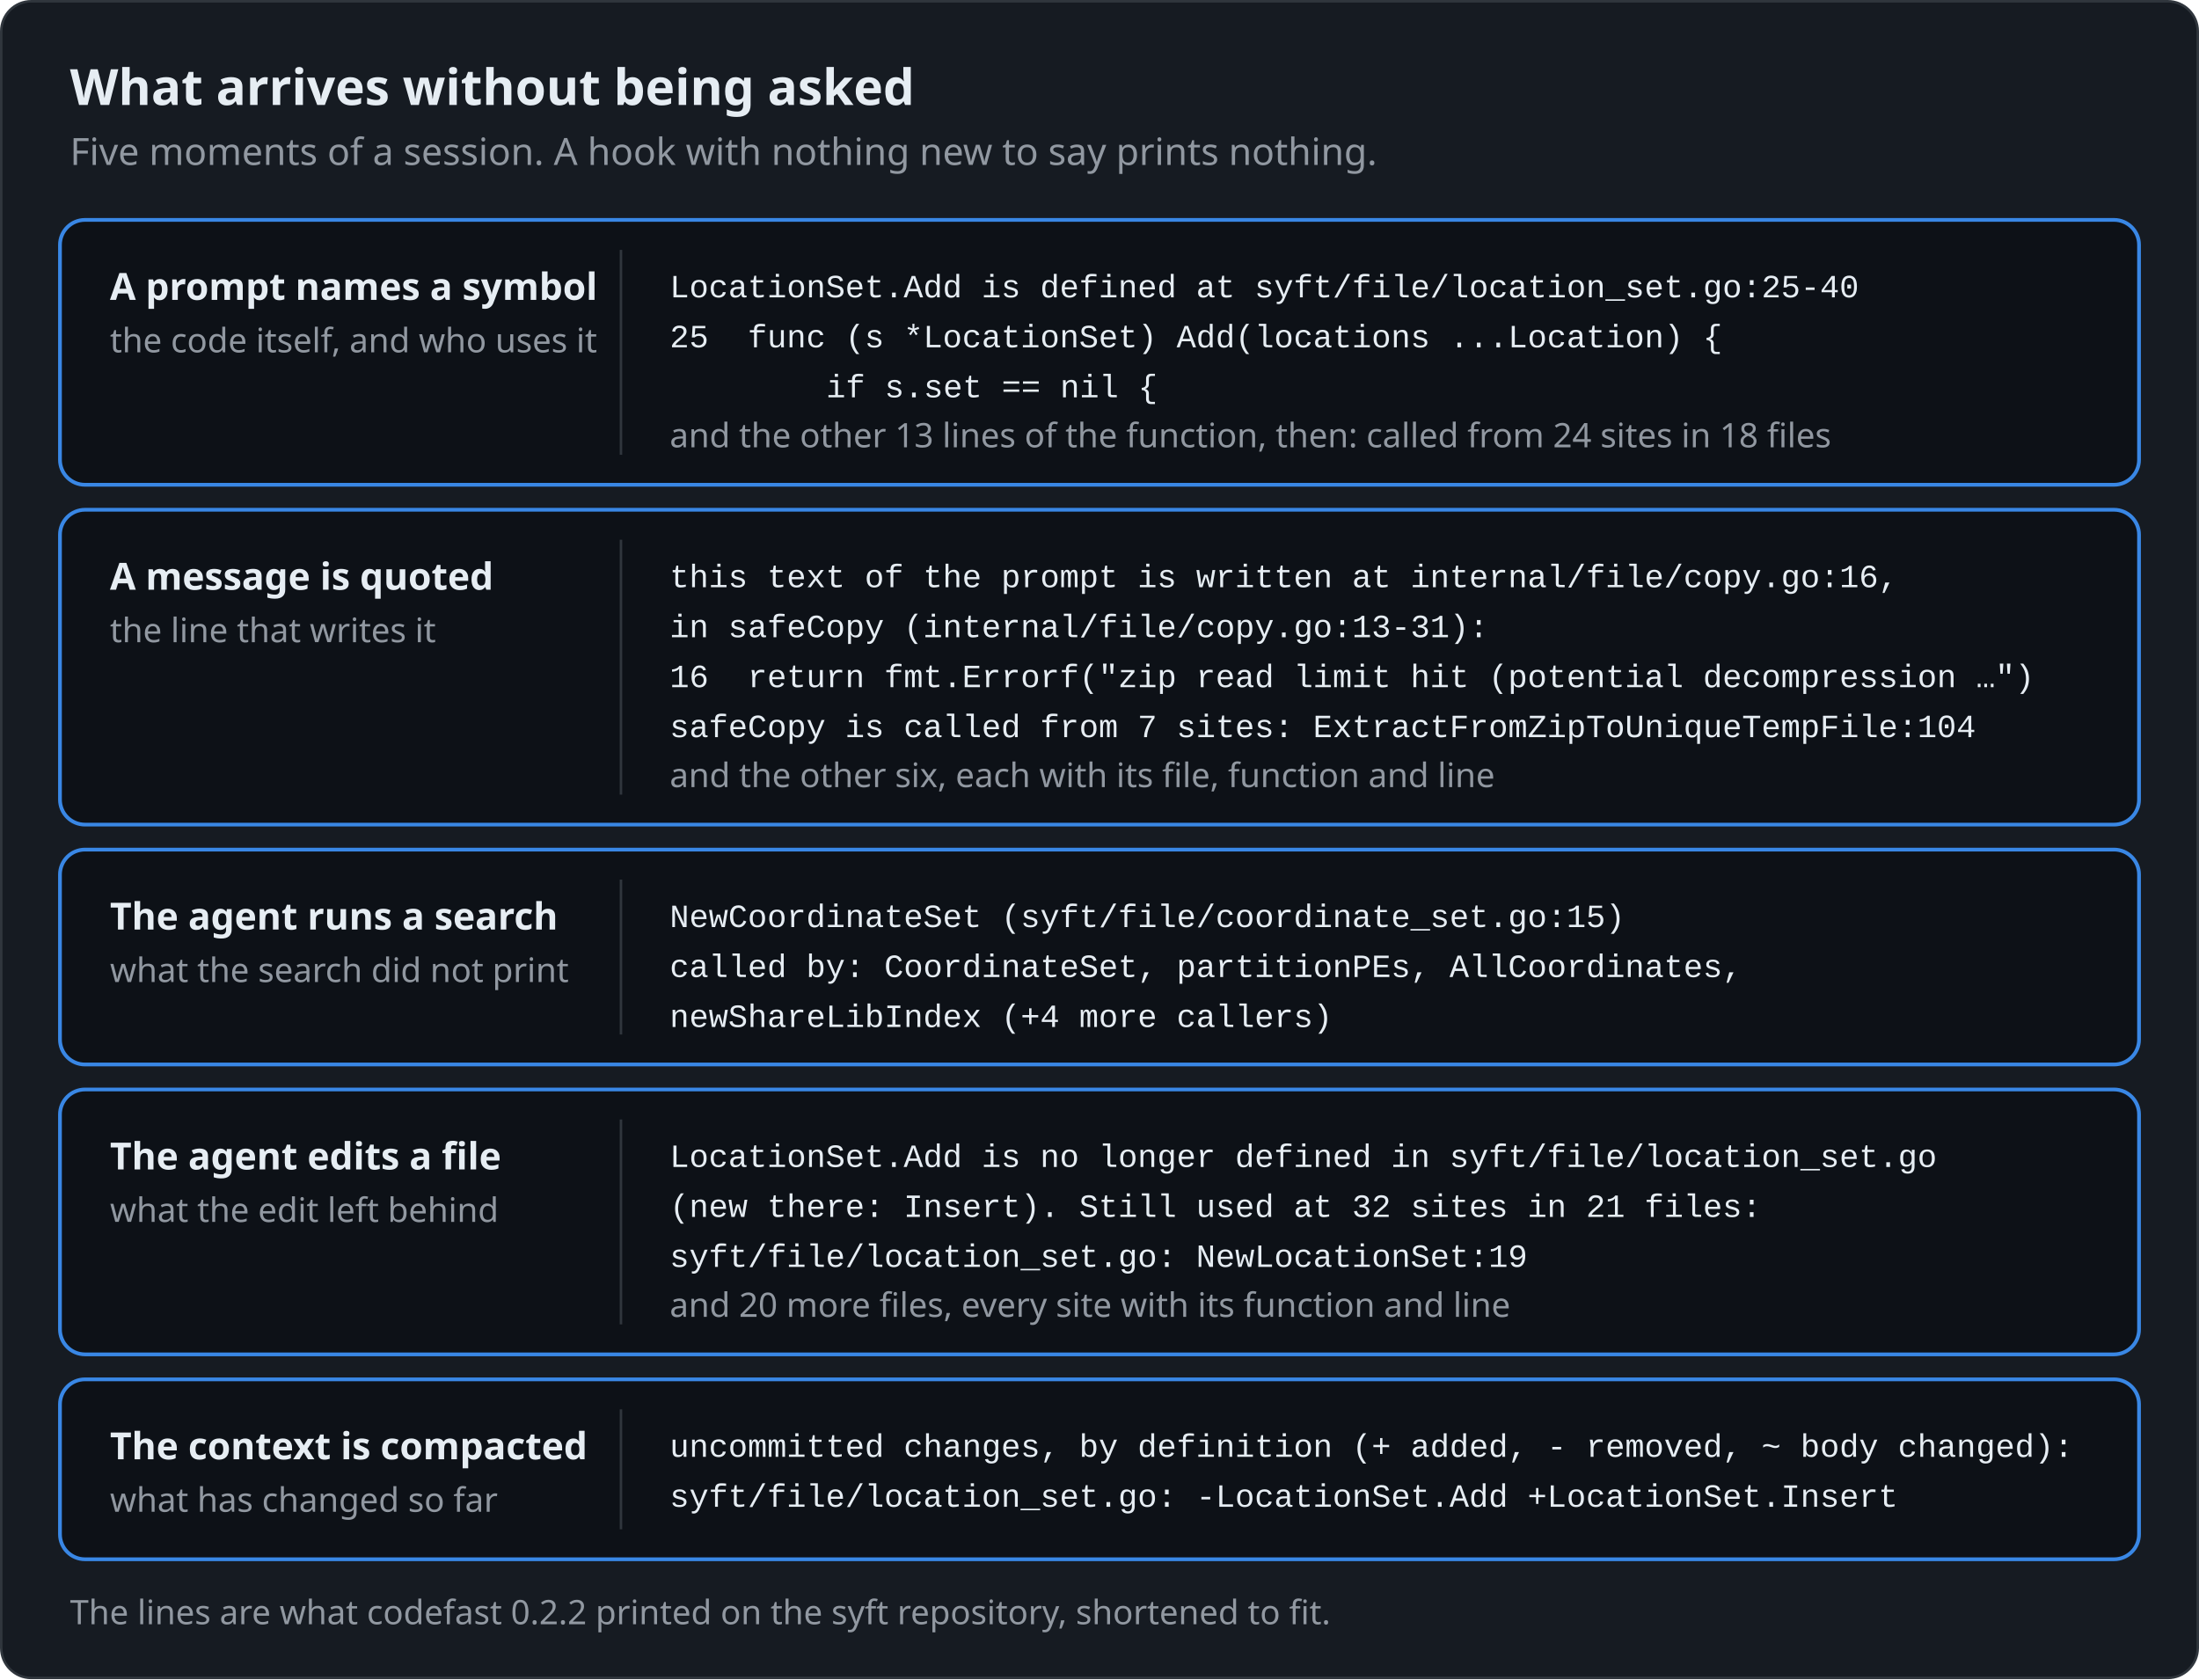
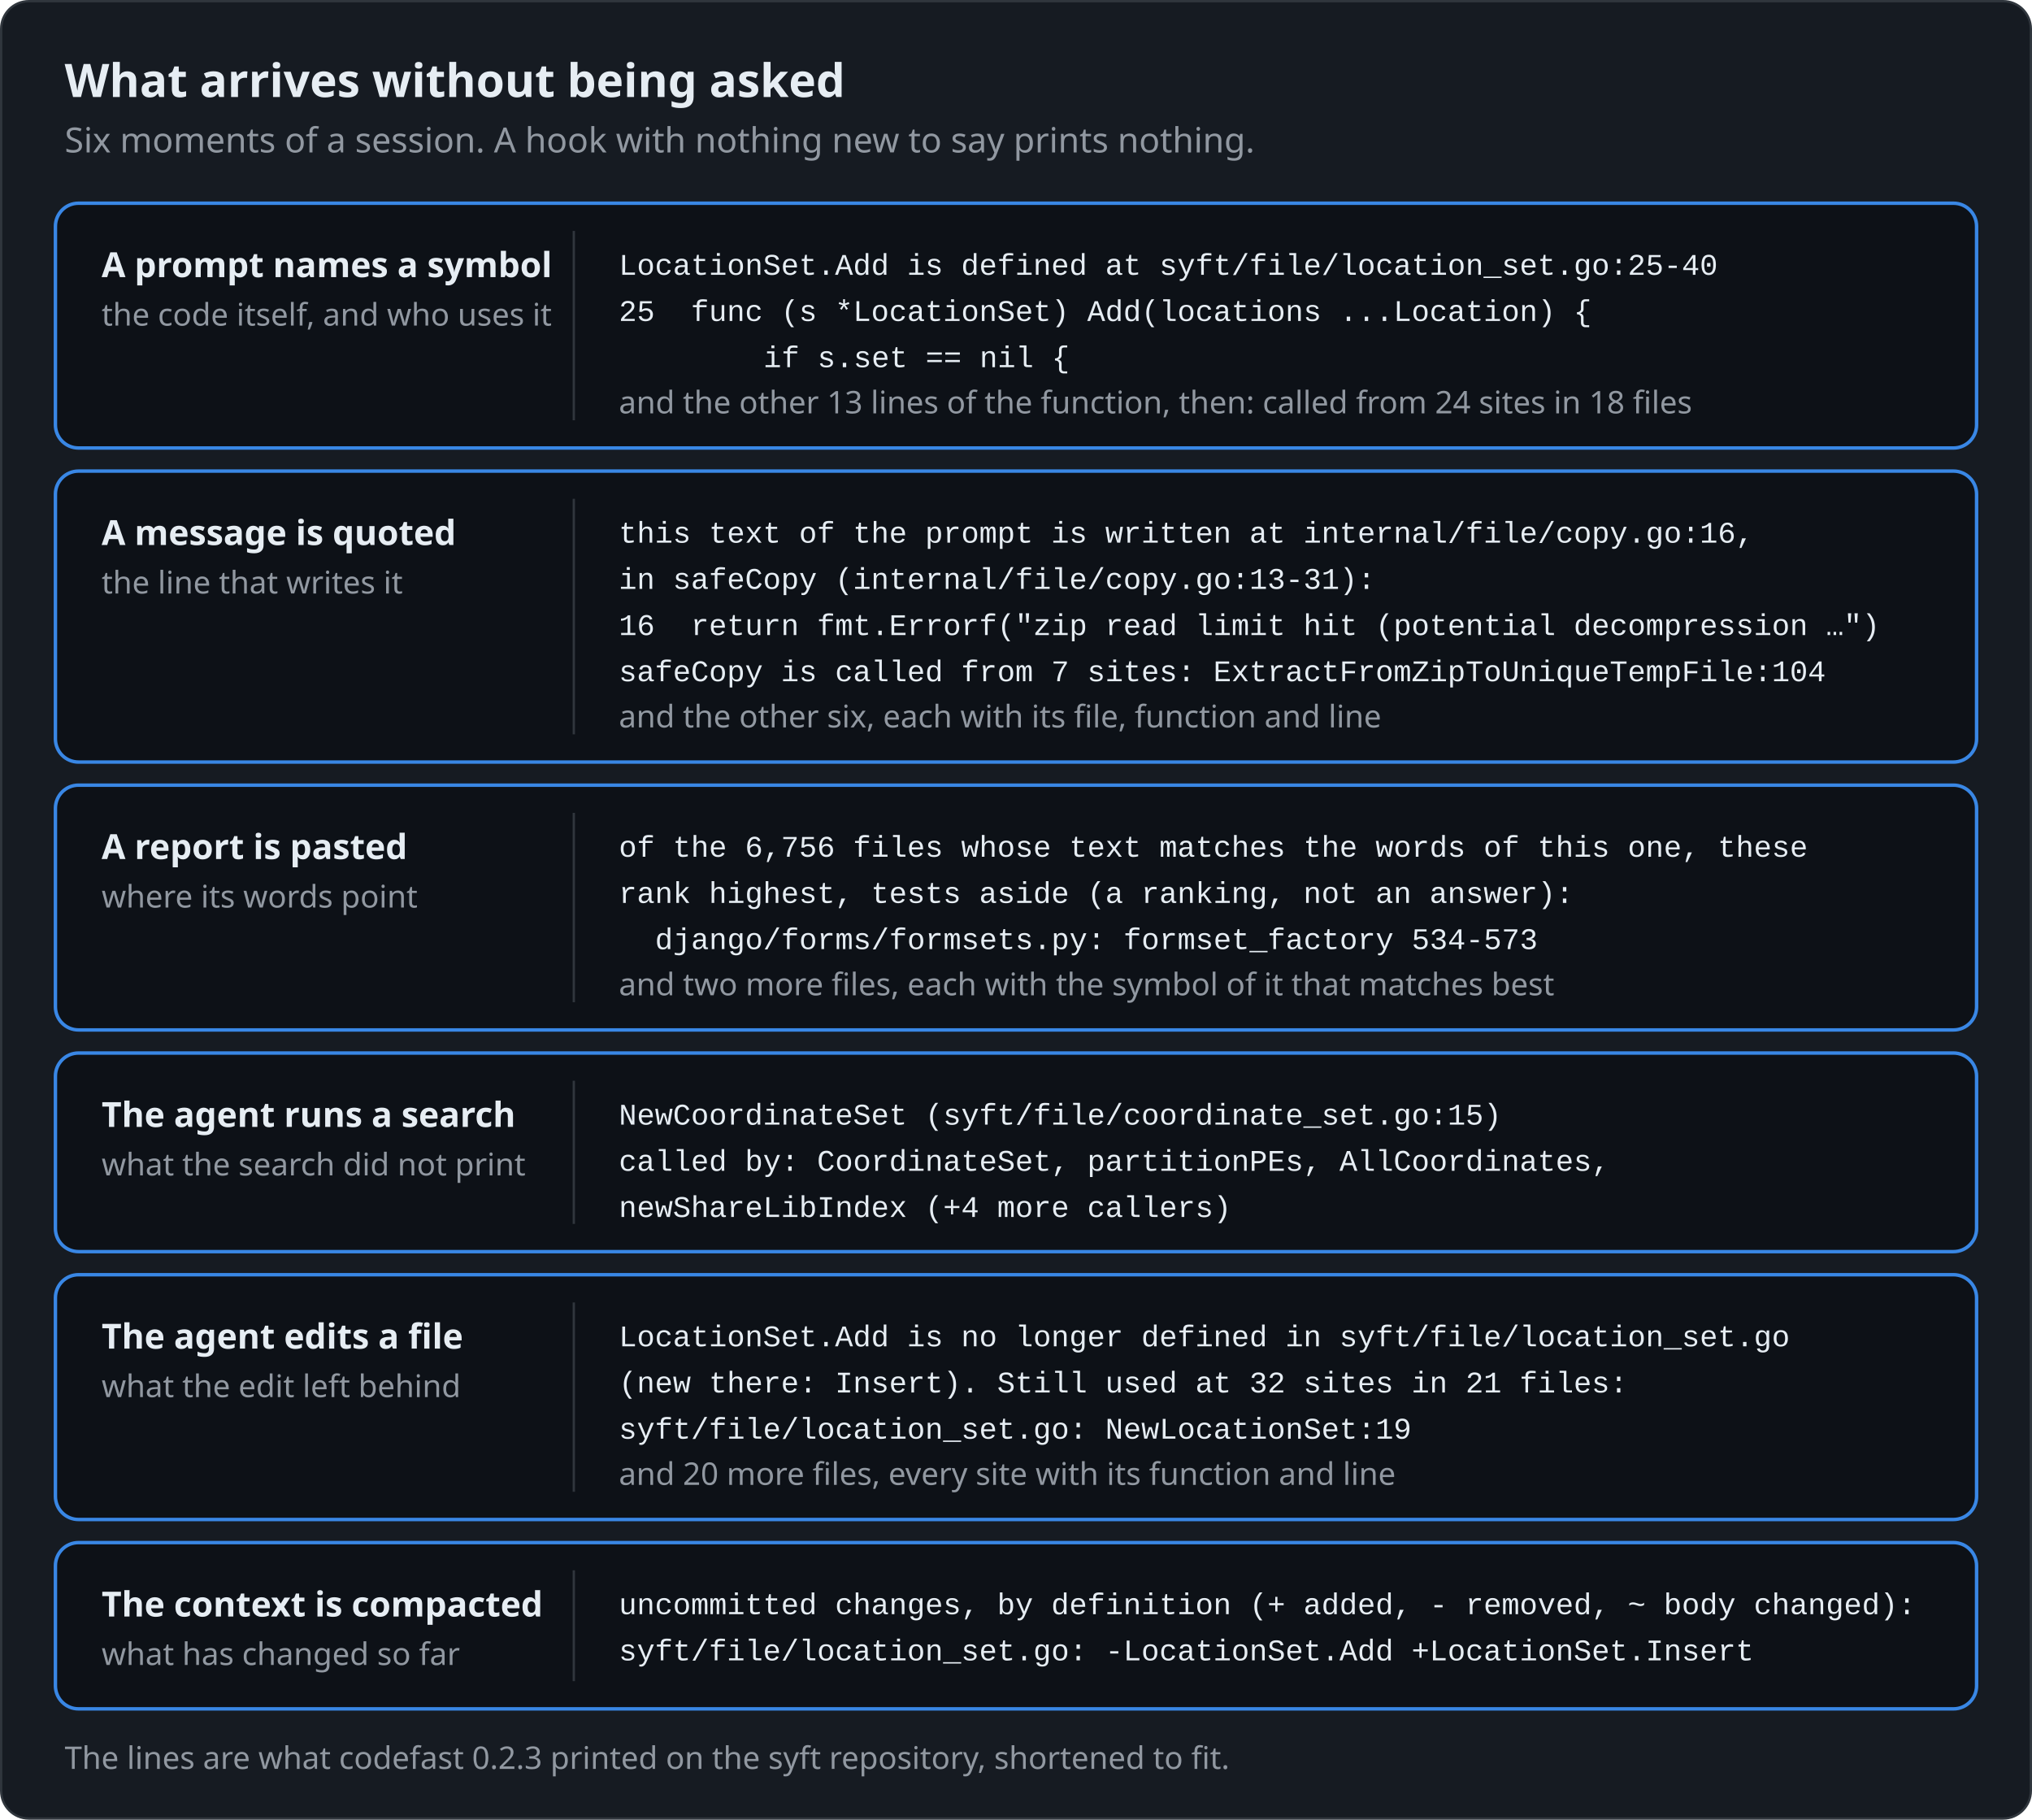
- <svg xmlns="http://www.w3.org/2000/svg" width="880" height="672" viewBox="0 0 880 672" role="img" aria-labelledby="t d" font-family="-apple-system, BlinkMacSystemFont, 'Segoe UI', 'Noto Sans', Helvetica, Arial, sans-serif">
-   <rect x="0.5" y="0.5" width="879" height="671" rx="12" fill="#161b22" stroke="#30363d" />
+ <svg xmlns="http://www.w3.org/2000/svg" width="880" height="788" viewBox="0 0 880 788" role="img" aria-labelledby="t d" font-family="-apple-system, BlinkMacSystemFont, 'Segoe UI', 'Noto Sans', Helvetica, Arial, sans-serif">
+   <rect x="0.5" y="0.5" width="879" height="787" rx="12" fill="#161b22" stroke="#30363d" />
  <text x="28" y="42" font-size="20" font-weight="600" fill="#e6edf3">What arrives without being asked</text>
-   <text x="28" y="66" font-size="15" fill="#9198a1">Five moments of a session. A hook with nothing new to say prints nothing.</text>
+   <text x="28" y="66" font-size="15" fill="#9198a1">Six moments of a session. A hook with nothing new to say prints nothing.</text>
  <rect x="24" y="88" width="832" height="106" rx="10" fill="#0d1117" stroke="#3987e5" stroke-width="1.5" />
  <path d="M248.5 100V182" stroke="#30363d" />
  <text x="44" y="120" font-size="15" font-weight="600" fill="#e6edf3">A prompt names a symbol</text>
  <text x="44" y="141" font-size="13.5" fill="#9198a1">the code itself, and who uses it</text>
  <g font-family="ui-monospace, SFMono-Regular, 'SF Mono', Menlo, Consolas, 'Liberation Mono', monospace" font-size="13">
    <text x="268.00" y="119" fill="#e6edf3" textLength="477.50" xml:space="preserve">LocationSet.Add is defined at syft/file/location_set.go:25-40</text>
    <text x="268.00" y="139" fill="#e6edf3" textLength="422.70" xml:space="preserve">25  func (s *LocationSet) Add(locations ...Location) {</text>
    <text x="330.62" y="159" fill="#e6edf3" textLength="133.07" xml:space="preserve">if s.set == nil {</text>
  </g>
  <text x="268" y="179" font-size="13.5" fill="#9198a1">and the other 13 lines of the function, then: called from 24 sites in 18 files</text>
  <rect x="24" y="204" width="832" height="126" rx="10" fill="#0d1117" stroke="#3987e5" stroke-width="1.5" />
  <path d="M248.5 216V318" stroke="#30363d" />
  <text x="44" y="236" font-size="15" font-weight="600" fill="#e6edf3">A message is quoted</text>
  <text x="44" y="257" font-size="13.5" fill="#9198a1">the line that writes it</text>
  <g font-family="ui-monospace, SFMono-Regular, 'SF Mono', Menlo, Consolas, 'Liberation Mono', monospace" font-size="13">
    <text x="268.00" y="235" fill="#e6edf3" textLength="493.15" xml:space="preserve">this text of the prompt is written at internal/file/copy.go:16,</text>
    <text x="268.00" y="255" fill="#e6edf3" textLength="328.77" xml:space="preserve">in safeCopy (internal/file/copy.go:13-31):</text>
    <text x="268.00" y="275" fill="#e6edf3" textLength="547.95" xml:space="preserve">16  return fmt.Errorf("zip read limit hit (potential decompression …")</text>
    <text x="268.00" y="295" fill="#e6edf3" textLength="524.47" xml:space="preserve">safeCopy is called from 7 sites: ExtractFromZipToUniqueTempFile:104</text>
  </g>
  <text x="268" y="315" font-size="13.5" fill="#9198a1">and the other six, each with its file, function and line</text>
-   <rect x="24" y="340" width="832" height="86" rx="10" fill="#0d1117" stroke="#3987e5" stroke-width="1.5" />
-   <path d="M248.5 352V414" stroke="#30363d" />
-   <text x="44" y="372" font-size="15" font-weight="600" fill="#e6edf3">The agent runs a search</text>
-   <text x="44" y="393" font-size="13.5" fill="#9198a1">what the search did not print</text>
+   <rect x="24" y="340" width="832" height="106" rx="10" fill="#0d1117" stroke="#3987e5" stroke-width="1.5" />
+   <path d="M248.5 352V434" stroke="#30363d" />
+   <text x="44" y="372" font-size="15" font-weight="600" fill="#e6edf3">A report is pasted</text>
+   <text x="44" y="393" font-size="13.5" fill="#9198a1">where its words point</text>
  <g font-family="ui-monospace, SFMono-Regular, 'SF Mono', Menlo, Consolas, 'Liberation Mono', monospace" font-size="13">
-     <text x="268.00" y="371" fill="#e6edf3" textLength="383.56" xml:space="preserve">NewCoordinateSet (syft/file/coordinate_set.go:15)</text>
-     <text x="268.00" y="391" fill="#e6edf3" textLength="430.53" xml:space="preserve">called by: CoordinateSet, partitionPEs, AllCoordinates,</text>
-     <text x="268.00" y="411" fill="#e6edf3" textLength="266.15" xml:space="preserve">newShareLibIndex (+4 more callers)</text>
+     <text x="268.00" y="371" fill="#e6edf3" textLength="516.64" xml:space="preserve">of the 6,756 files whose text matches the words of this one, these</text>
+     <text x="268.00" y="391" fill="#e6edf3" textLength="414.88" xml:space="preserve">rank highest, tests aside (a ranking, not an answer):</text>
+     <text x="283.66" y="411" fill="#e6edf3" textLength="383.56" xml:space="preserve">django/forms/formsets.py: formset_factory 534-573</text>
  </g>
-   <rect x="24" y="436" width="832" height="106" rx="10" fill="#0d1117" stroke="#3987e5" stroke-width="1.5" />
-   <path d="M248.5 448V530" stroke="#30363d" />
-   <text x="44" y="468" font-size="15" font-weight="600" fill="#e6edf3">The agent edits a file</text>
-   <text x="44" y="489" font-size="13.5" fill="#9198a1">what the edit left behind</text>
+   <text x="268" y="431" font-size="13.5" fill="#9198a1">and two more files, each with the symbol of it that matches best</text>
+   <rect x="24" y="456" width="832" height="86" rx="10" fill="#0d1117" stroke="#3987e5" stroke-width="1.5" />
+   <path d="M248.5 468V530" stroke="#30363d" />
+   <text x="44" y="488" font-size="15" font-weight="600" fill="#e6edf3">The agent runs a search</text>
+   <text x="44" y="509" font-size="13.5" fill="#9198a1">what the search did not print</text>
  <g font-family="ui-monospace, SFMono-Regular, 'SF Mono', Menlo, Consolas, 'Liberation Mono', monospace" font-size="13">
-     <text x="268.00" y="467" fill="#e6edf3" textLength="508.81" xml:space="preserve">LocationSet.Add is no longer defined in syft/file/location_set.go</text>
-     <text x="268.00" y="487" fill="#e6edf3" textLength="438.36" xml:space="preserve">(new there: Insert). Still used at 32 sites in 21 files:</text>
-     <text x="268.00" y="507" fill="#e6edf3" textLength="344.43" xml:space="preserve">syft/file/location_set.go: NewLocationSet:19</text>
+     <text x="268.00" y="487" fill="#e6edf3" textLength="383.56" xml:space="preserve">NewCoordinateSet (syft/file/coordinate_set.go:15)</text>
+     <text x="268.00" y="507" fill="#e6edf3" textLength="430.53" xml:space="preserve">called by: CoordinateSet, partitionPEs, AllCoordinates,</text>
+     <text x="268.00" y="527" fill="#e6edf3" textLength="266.15" xml:space="preserve">newShareLibIndex (+4 more callers)</text>
  </g>
-   <text x="268" y="527" font-size="13.5" fill="#9198a1">and 20 more files, every site with its function and line</text>
-   <rect x="24" y="552" width="832" height="72" rx="10" fill="#0d1117" stroke="#3987e5" stroke-width="1.5" />
-   <path d="M248.5 564V612" stroke="#30363d" />
-   <text x="44" y="584" font-size="15" font-weight="600" fill="#e6edf3">The context is compacted</text>
-   <text x="44" y="605" font-size="13.5" fill="#9198a1">what has changed so far</text>
+   <rect x="24" y="552" width="832" height="106" rx="10" fill="#0d1117" stroke="#3987e5" stroke-width="1.5" />
+   <path d="M248.5 564V646" stroke="#30363d" />
+   <text x="44" y="584" font-size="15" font-weight="600" fill="#e6edf3">The agent edits a file</text>
+   <text x="44" y="605" font-size="13.5" fill="#9198a1">what the edit left behind</text>
  <g font-family="ui-monospace, SFMono-Regular, 'SF Mono', Menlo, Consolas, 'Liberation Mono', monospace" font-size="13">
-     <text x="268.00" y="583" fill="#e6edf3" textLength="563.61" xml:space="preserve">uncommitted changes, by definition (+ added, - removed, ~ body changed):</text>
-     <text x="268.00" y="603" fill="#e6edf3" textLength="493.15" xml:space="preserve">syft/file/location_set.go: -LocationSet.Add +LocationSet.Insert</text>
+     <text x="268.00" y="583" fill="#e6edf3" textLength="508.81" xml:space="preserve">LocationSet.Add is no longer defined in syft/file/location_set.go</text>
+     <text x="268.00" y="603" fill="#e6edf3" textLength="438.36" xml:space="preserve">(new there: Insert). Still used at 32 sites in 21 files:</text>
+     <text x="268.00" y="623" fill="#e6edf3" textLength="344.43" xml:space="preserve">syft/file/location_set.go: NewLocationSet:19</text>
  </g>
-   <text x="28" y="650" font-size="13.5" fill="#9198a1">The lines are what codefast 0.2.2 printed on the syft repository, shortened to fit.</text>
+   <text x="268" y="643" font-size="13.5" fill="#9198a1">and 20 more files, every site with its function and line</text>
+   <rect x="24" y="668" width="832" height="72" rx="10" fill="#0d1117" stroke="#3987e5" stroke-width="1.5" />
+   <path d="M248.5 680V728" stroke="#30363d" />
+   <text x="44" y="700" font-size="15" font-weight="600" fill="#e6edf3">The context is compacted</text>
+   <text x="44" y="721" font-size="13.5" fill="#9198a1">what has changed so far</text>
+   <g font-family="ui-monospace, SFMono-Regular, 'SF Mono', Menlo, Consolas, 'Liberation Mono', monospace" font-size="13">
+     <text x="268.00" y="699" fill="#e6edf3" textLength="563.61" xml:space="preserve">uncommitted changes, by definition (+ added, - removed, ~ body changed):</text>
+     <text x="268.00" y="719" fill="#e6edf3" textLength="493.15" xml:space="preserve">syft/file/location_set.go: -LocationSet.Add +LocationSet.Insert</text>
+   </g>
+   <text x="28" y="766" font-size="13.5" fill="#9198a1">The lines are what codefast 0.2.3 printed on the syft repository, shortened to fit.</text>
</svg>
